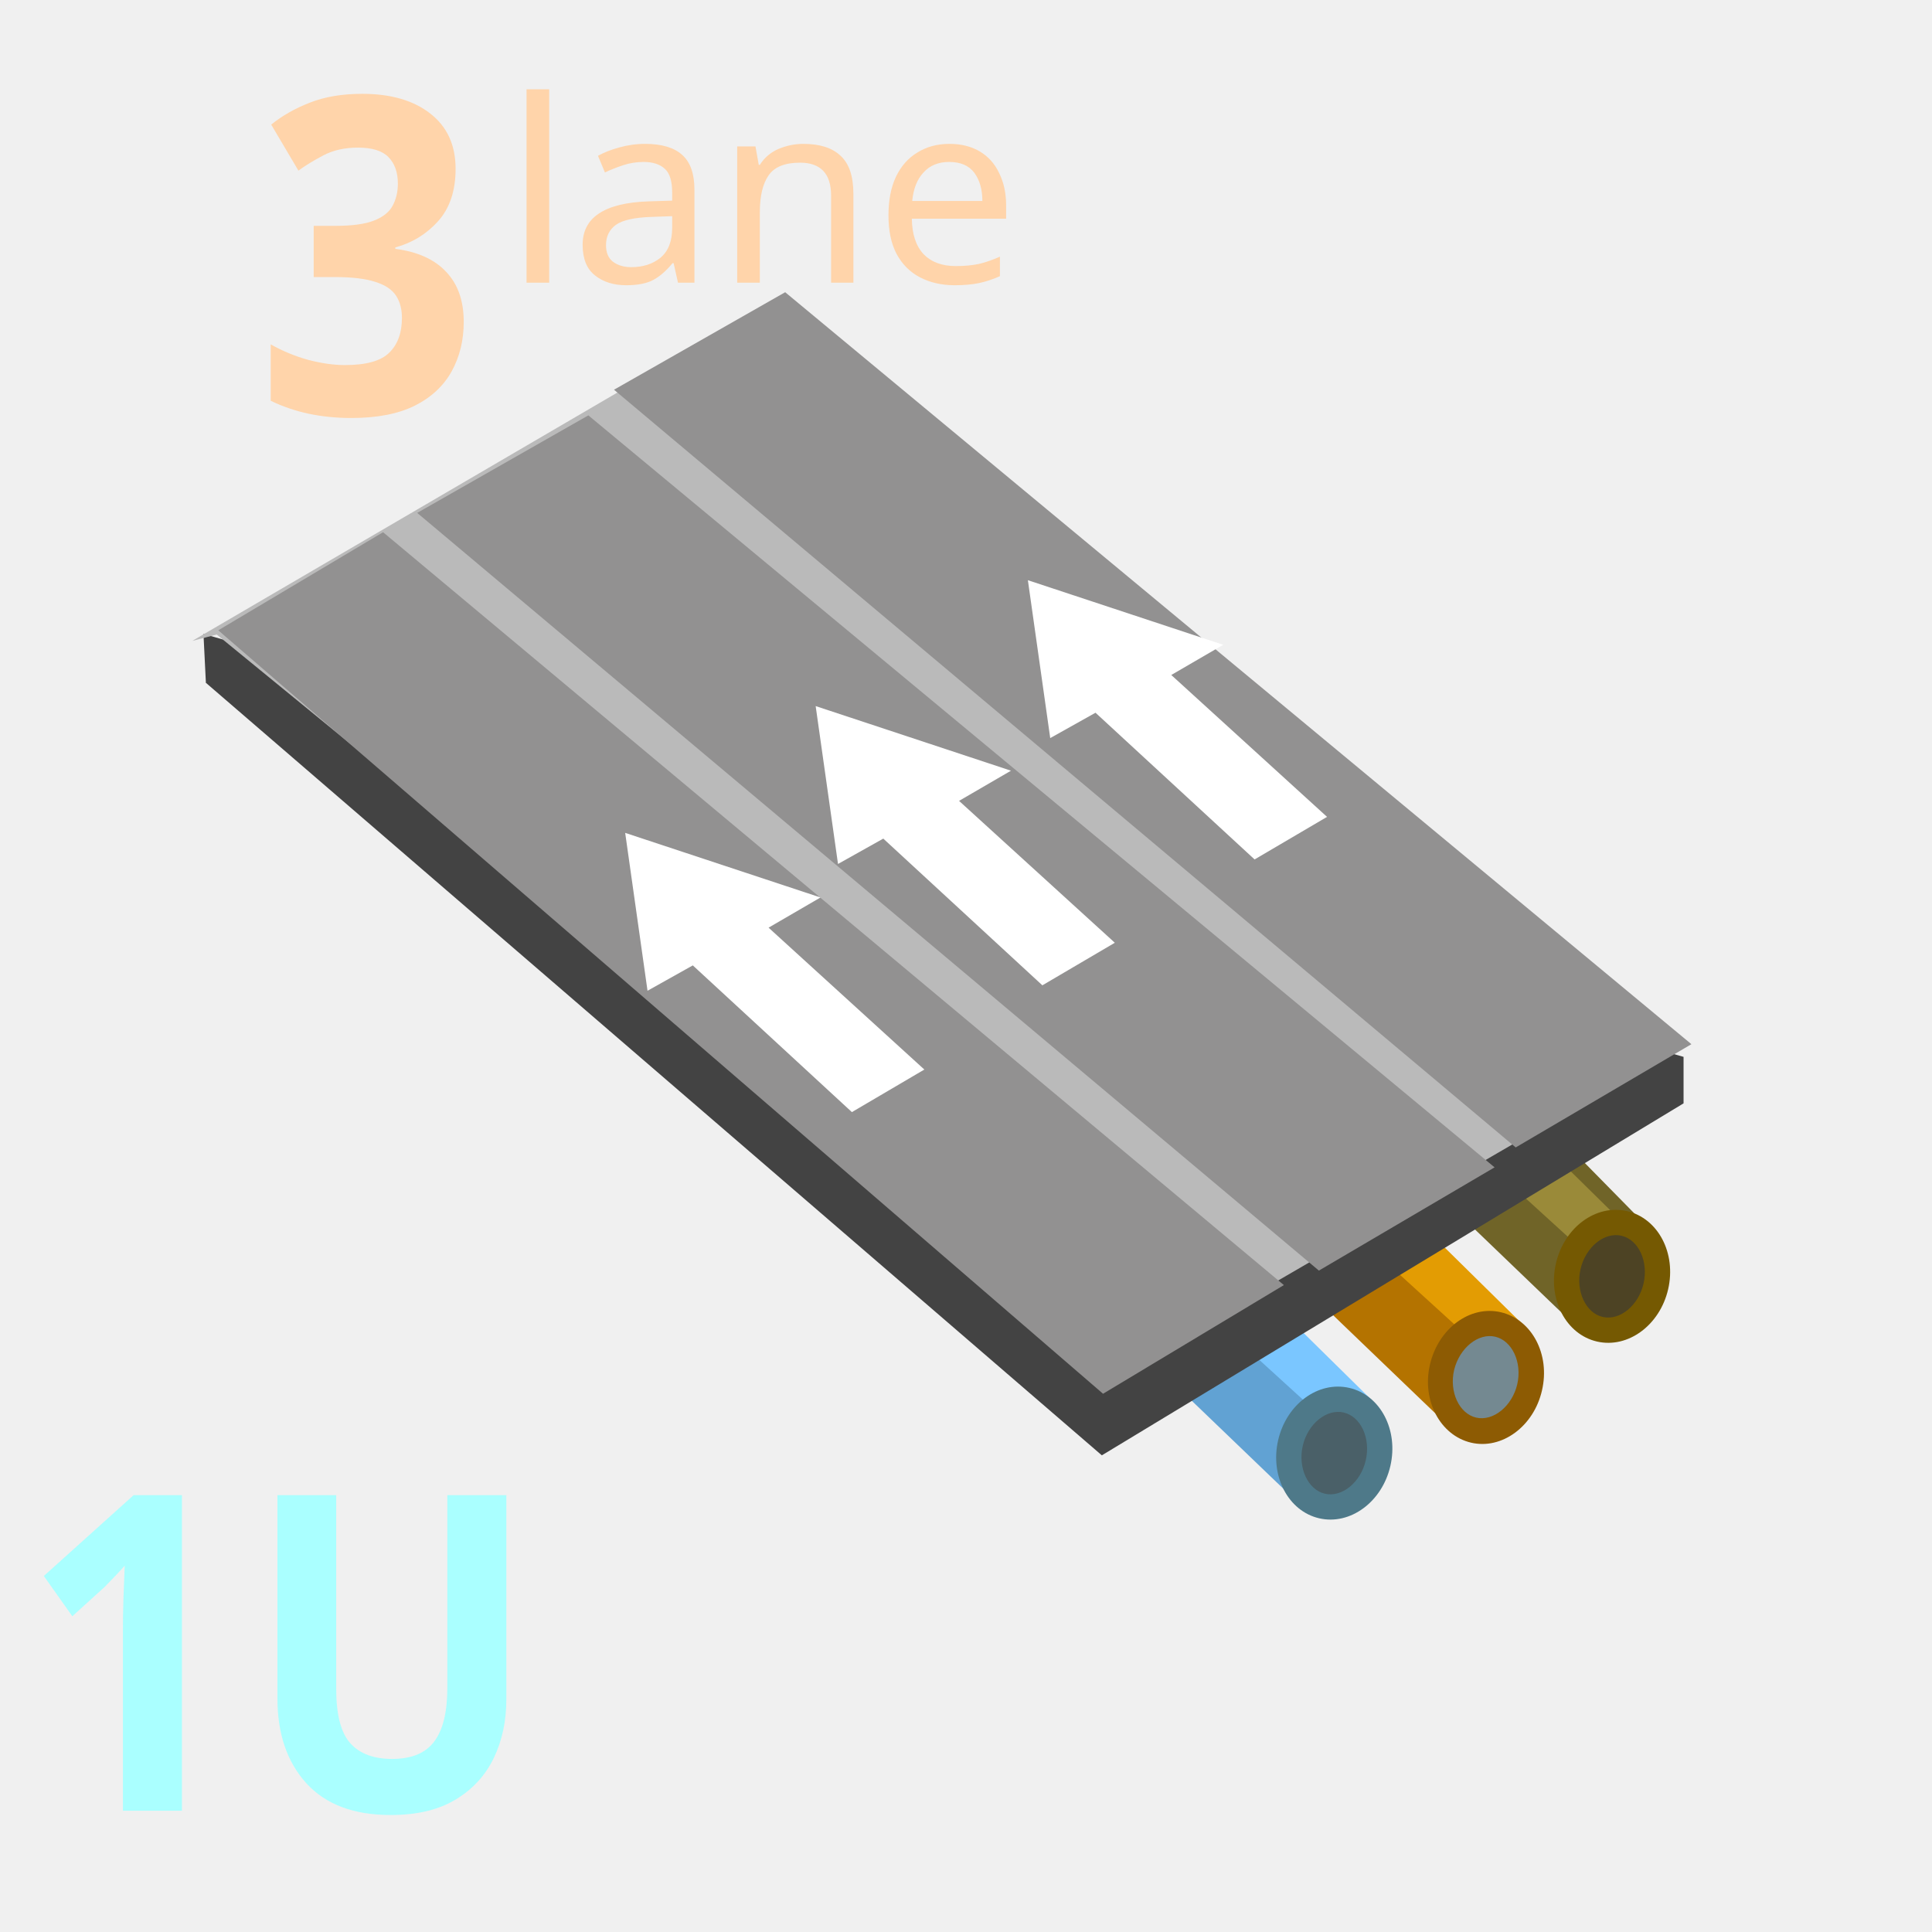
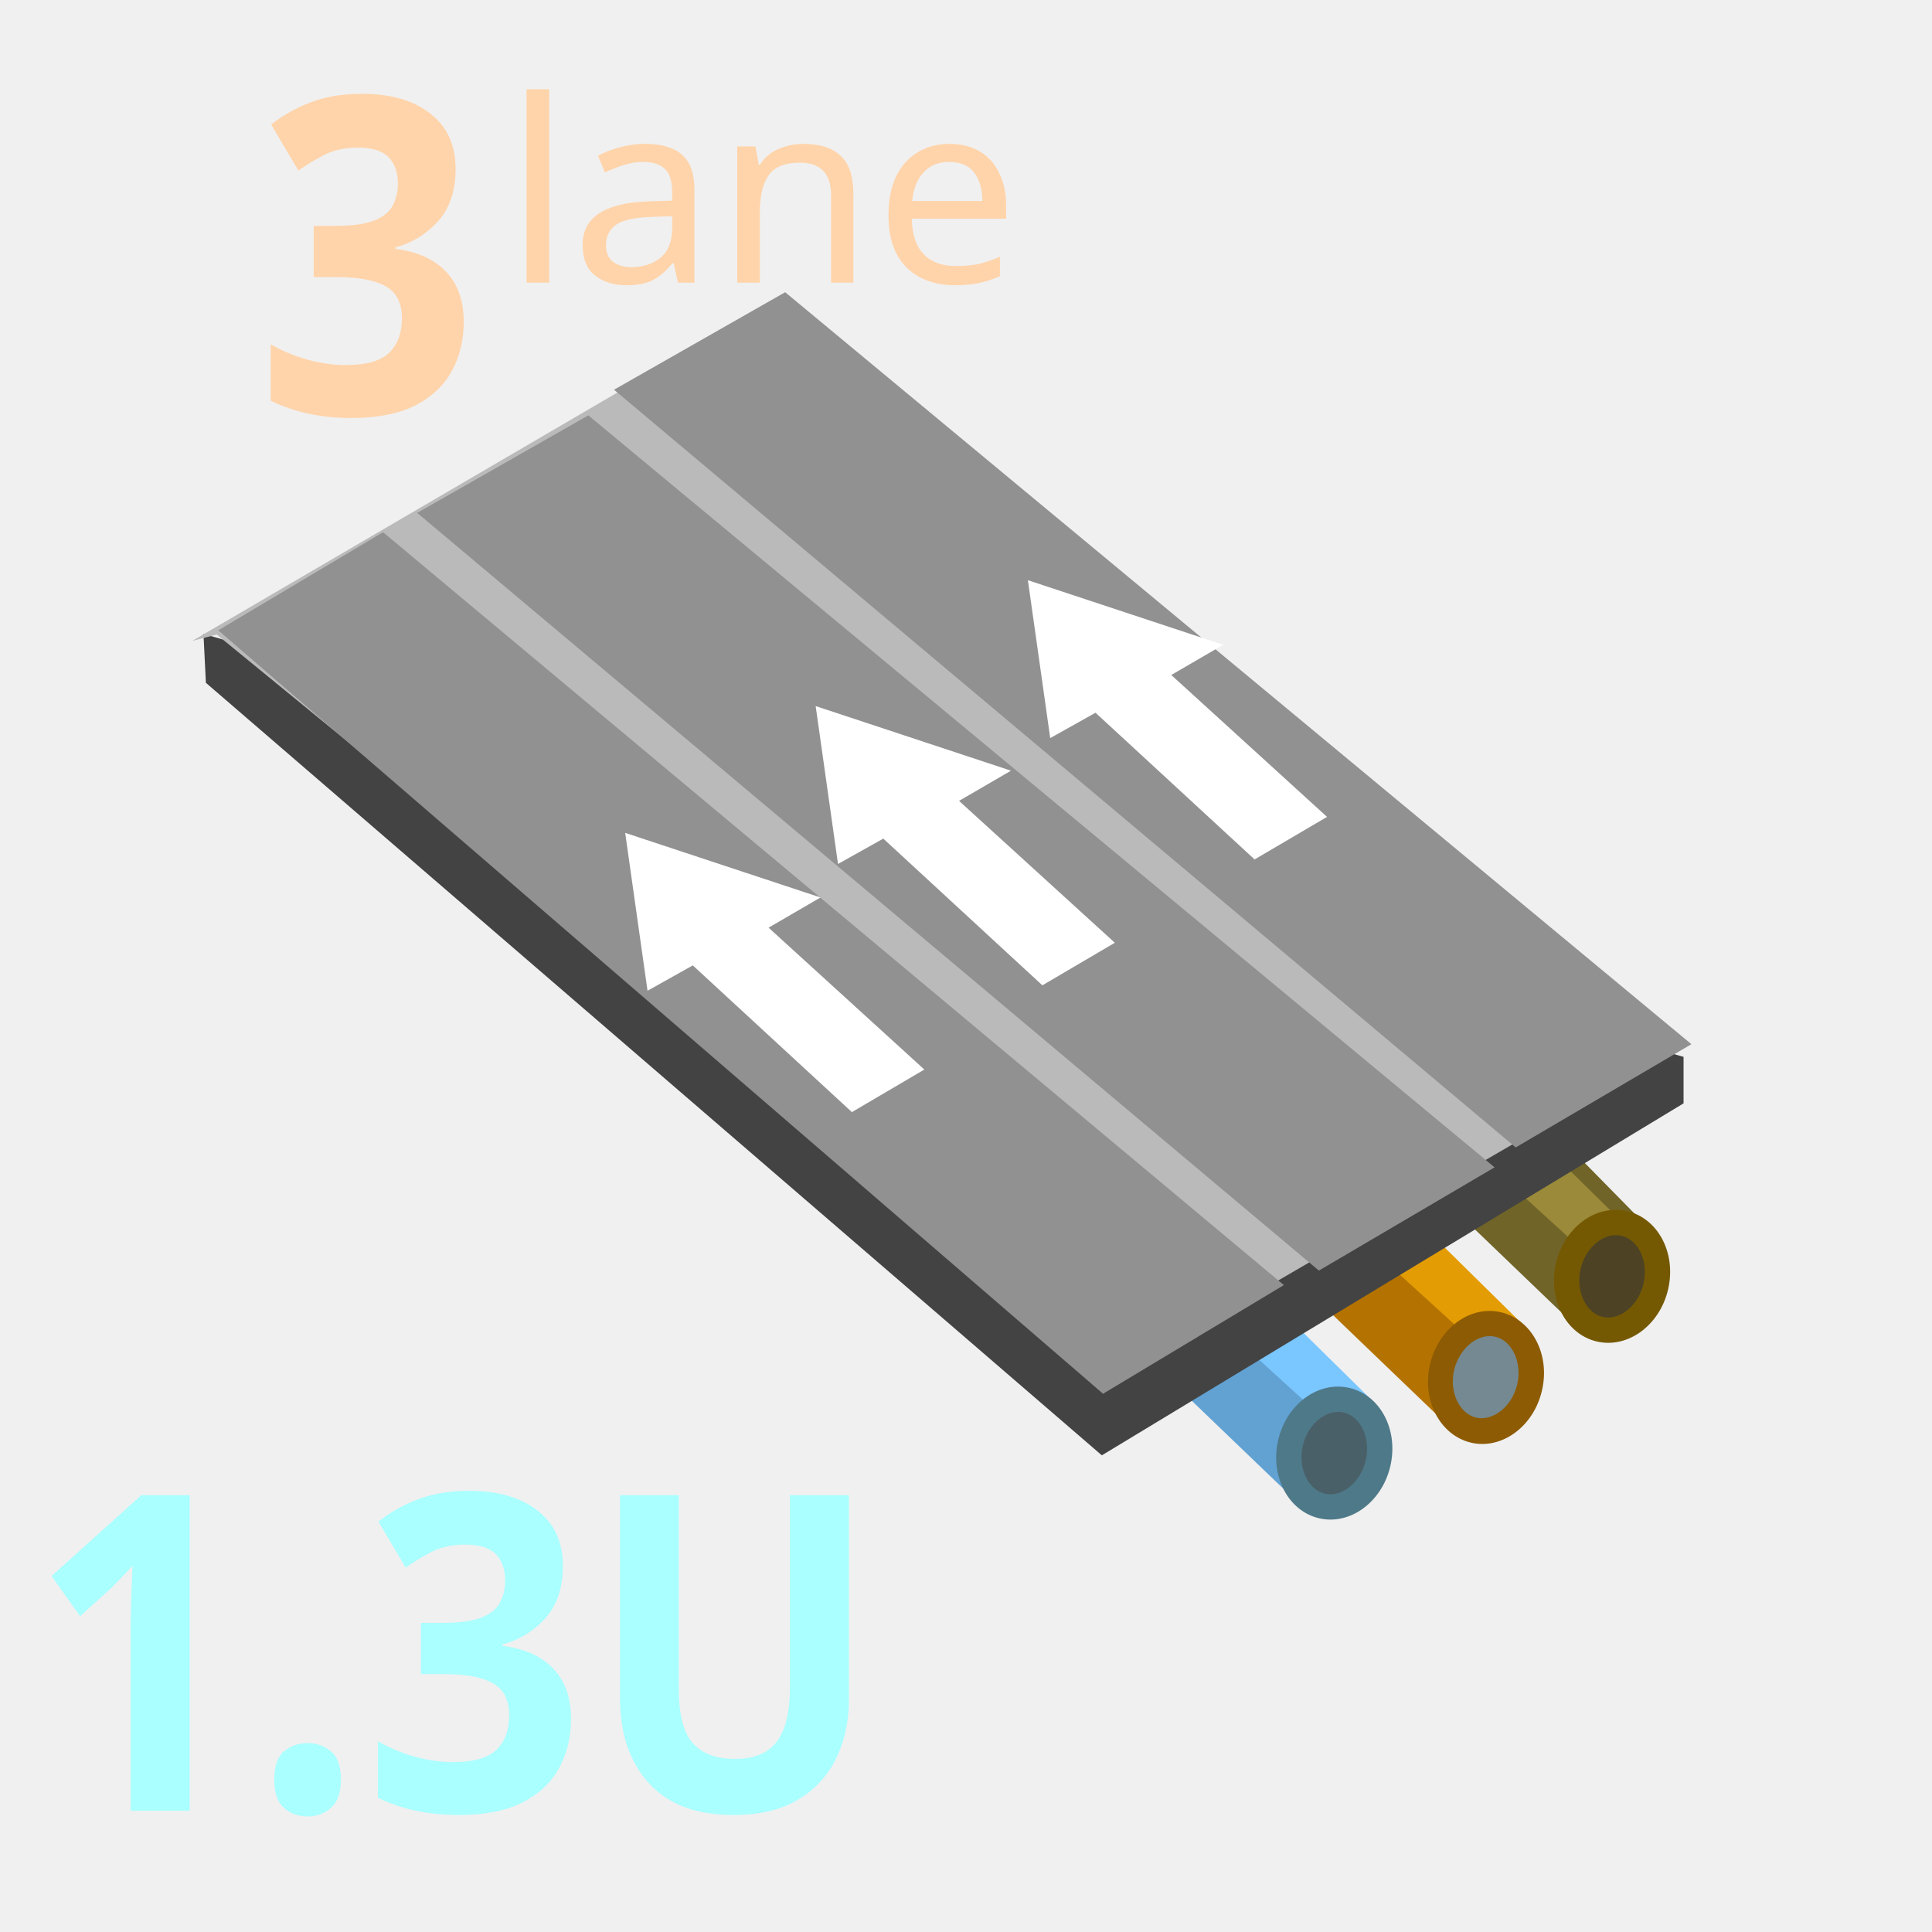
<svg xmlns="http://www.w3.org/2000/svg" width="64" height="64">
  <defs>
    <clipPath id="clip-LargeRoad8lanes">
      <rect height="64" id="svg_1" width="64" />
    </clipPath>undefined</defs>
  <g class="layer">
    <polyline fill="none" id="svg_17" opacity="0.5" points="9.036 5.972 8.862 6.965 8.691 7.861 8.616 8.679 8.469 9.598" stroke-linecap="round" />
-     <text fill="#ffd4aa" font-family="Sans-serif" font-size="24" font-weight="bold" id="svg_18" stroke-width="0" text-anchor="middle" transform="matrix(1 0 0 1 0 0) matrix(0.539213 0 0 0.609831 0.963212 -1.20126)" x="20.8" xml:space="preserve" y="24.44">3</text>
+     <text fill="#ffd4aa" font-family="Sans-serif" font-size="24" font-weight="bold" id="svg_18" stroke-width="0" style="cursor: move;" text-anchor="middle" transform="matrix(1 0 0 1 0 0) matrix(0.539213 0 0 0.609831 0.963212 -1.20126)" x="20.8" xml:space="preserve" y="24.44">3</text>
    <text fill="#ffd4aa" font-family="Sans-serif" font-size="11" font-weight="normal" id="svg_19" stroke-width="0" text-anchor="middle" transform="matrix(0.774676 0 0 0.766501 3.36502 -0.988836)" x="28.24" xml:space="preserve" y="13.51">lane</text>
    <g id="svg_22">
      <path d="m54.41,40.47l-6.35,-6.46s-3.61,2.31 -3.36,2.65s7.78,7.54 7.78,7.54l1.92,-3.73l0.01,0z" data-name="Path 2053" fill="#706428" id="svg_21" />
      <path d="m50.23,43.81l-6.35,-6.46s-3.61,2.31 -3.36,2.65s7.78,7.54 7.78,7.54l1.92,-3.73l0.01,0z" data-name="Path 2201" fill="#b47300" id="svg_20" />
      <path d="m45.21,46.32l-6.35,-6.46s-3.61,2.31 -3.36,2.65s7.78,7.54 7.78,7.54l1.92,-3.73l0.01,0z" data-name="Path 2205" fill="#61a2d3" id="svg_16" />
      <path d="m54.61,41.34l-6.55,-6.45s-1.86,0.66 -1.61,1s7.15,6.59 7.15,6.59l1.01,-1.15l0,0.01z" data-name="Path 2054" fill="#9a8a39" id="svg_15" />
      <path d="m50.42,43.85l-6.55,-6.45s-1.86,0.66 -1.61,1s7.15,6.59 7.15,6.59l1.01,-1.15l0,0.01z" data-name="Path 2202" fill="#e39c03" id="svg_14" />
      <path d="m45.41,46.35l-6.55,-6.45s-1.86,0.66 -1.61,1s7.15,6.59 7.15,6.59l1.01,-1.15l0,0.01z" data-name="Path 2206" fill="#7ac6ff" id="svg_13" />
      <g data-name="Path 2200" fill="#4d4324" id="svg_10" transform="matrix(0.815084 0.188177 -0.188177 0.815084 13.5835 3.00478)">
        <path d="m56.94,37.19c-0.98,0 -1.78,-0.97 -1.78,-2.15c0,-1.19 0.8,-2.15 1.78,-2.15c0.98,0 1.78,0.96 1.78,2.15c0,1.18 -0.8,2.15 -1.78,2.15z" id="svg_11" />
        <path d="m56.94,33.39c-0.69,0 -1.28,0.75 -1.28,1.65c0,0.89 0.59,1.65 1.28,1.65c0.7,0 1.28,-0.76 1.28,-1.65c0,-0.9 -0.58,-1.65 -1.28,-1.65m0,-1c1.26,0 2.28,1.18 2.28,2.65c0,1.46 -1.02,2.65 -2.28,2.65c-1.26,0 -2.28,-1.19 -2.28,-2.65c0,-1.47 1.02,-2.65 2.28,-2.65z" fill="#755902" id="svg_12" />
      </g>
      <g data-name="Path 2204" fill="#748991" id="svg_7">
        <path d="m48.81,47.37c-0.8,-0.18 -1.27,-1.13 -1.05,-2.09c0.23,-0.97 1.06,-1.6 1.85,-1.42c0.8,0.18 1.27,1.12 1.05,2.09c-0.22,0.96 -1.06,1.6 -1.85,1.42z" id="svg_8" />
        <path d="m49.53,44.28c-0.56,-0.13 -1.18,0.37 -1.36,1.1c-0.17,0.73 0.17,1.45 0.73,1.58c0.57,0.13 1.19,-0.38 1.36,-1.1c0.17,-0.73 -0.17,-1.45 -0.73,-1.58m0.19,-0.81c1.02,0.24 1.64,1.39 1.36,2.59c-0.27,1.19 -1.33,1.97 -2.35,1.73c-1.02,-0.24 -1.64,-1.4 -1.36,-2.59c0.28,-1.2 1.33,-1.97 2.35,-1.73z" fill="#8d5b03" id="svg_9" />
      </g>
      <g data-name="Path 2208" fill="#4a6068" id="svg_4" transform="matrix(0.815084 0.188177 -0.188177 0.815084 14.6649 5.22481)">
        <path d="m45.94,44.19c-0.98,0 -1.78,-0.97 -1.78,-2.15c0,-1.19 0.8,-2.15 1.78,-2.15c0.98,0 1.78,0.96 1.78,2.15c0,1.18 -0.8,2.15 -1.78,2.15z" id="svg_5" />
        <path d="m45.94,40.39c-0.69,0 -1.28,0.75 -1.28,1.65c0,0.89 0.59,1.65 1.28,1.65c0.7,0 1.28,-0.76 1.28,-1.65c0,-0.9 -0.58,-1.65 -1.28,-1.65m0,-1c1.26,0 2.28,1.18 2.28,2.65c0,1.46 -1.02,2.65 -2.28,2.65c-1.26,0 -2.28,-1.19 -2.28,-2.65c0,-1.47 1.02,-2.65 2.28,-2.65z" fill="#4e7989" id="svg_6" />
      </g>
      <path d="m46.37,38.96l9.46,-5.6l-9.46,5.6z" data-name="Path 2191" fill="gray" id="svg_3" />
    </g>
    <g clip-path="url(#clip-MediumRoadOneway)" id="svg_2">
      <path d="m1244.18,-1111.68l11.31,-6.69l-11.31,6.69z" data-name="Path 2191" fill="gray" id="svg_24" transform="translate(-1201.93 1152.9)" />
      <path d="m6.81,22.61l29.69,25.6l19.27,-11.66l0,-1.54l-49.03,-14.01l0.08,1.61l-0.01,0z" data-name="Path 2186" fill="#434343" id="svg_25" />
      <path d="m7.18,21.02l29.89,24.46l18.78,-10.91l-31.78,-23.68l-17.7,10.34l0.81,-0.21z" data-name="Path 2190" fill="#bababa" id="svg_26" />
      <path d="m7.23,20.88l29.31,25.29l5.99,-3.6l-29.84,-24.94l-5.46,3.25z" data-name="Path 2193" fill="#929191" id="svg_27" />
      <path d="m13.82,16.99l29.87,25.1l5.82,-3.42l-30.02,-24.91l-5.67,3.23z" data-name="Path 2211" fill="#929191" id="svg_28" />
      <path d="m20.71,27.59l0.74,5.23l1.5,-0.84l5.27,4.86l2.4,-1.41l-5.16,-4.7l1.72,-1l-6.47,-2.14z" data-name="Path 2285" fill="#fff" id="svg_31" />
      <path d="m27.02,23.39l0.74,5.23l1.5,-0.84l5.27,4.86l2.4,-1.41l-5.16,-4.7l1.72,-1l-6.47,-2.14z" data-name="Path 2286" fill="#fff" id="svg_32" />
      <path d="m20.34,12.91l29.87,25.1l5.82,-3.42l-30.02,-24.91l-5.67,3.23z" data-name="Path 2211" fill="#929191" id="svg_23" />
      <path d="m34.05,19.22l0.74,5.23l1.5,-0.84l5.27,4.86l2.4,-1.41l-5.16,-4.7l1.72,-1l-6.47,-2.14z" data-name="Path 2286" fill="#fff" id="svg_29" />
    </g>
-     <text fill="#aaffff" font-family="Sans-serif" font-size="24" font-weight="bold" id="svg_35" stroke-width="0" text-anchor="middle" transform="matrix(0.539213 0 0 0.609831 0.963212 -1.20126)" x="15.42" xml:space="preserve" y="100.33">1U</text>
+     <text fill="#aaffff" font-family="Sans-serif" font-size="24" font-weight="bold" id="svg_35" stroke-width="0" text-anchor="middle" transform="matrix(0.539213 0 0 0.609831 0.963212 -1.20126)" x="26.18" xml:space="preserve" y="100.33">1.3U</text>
  </g>
</svg>
